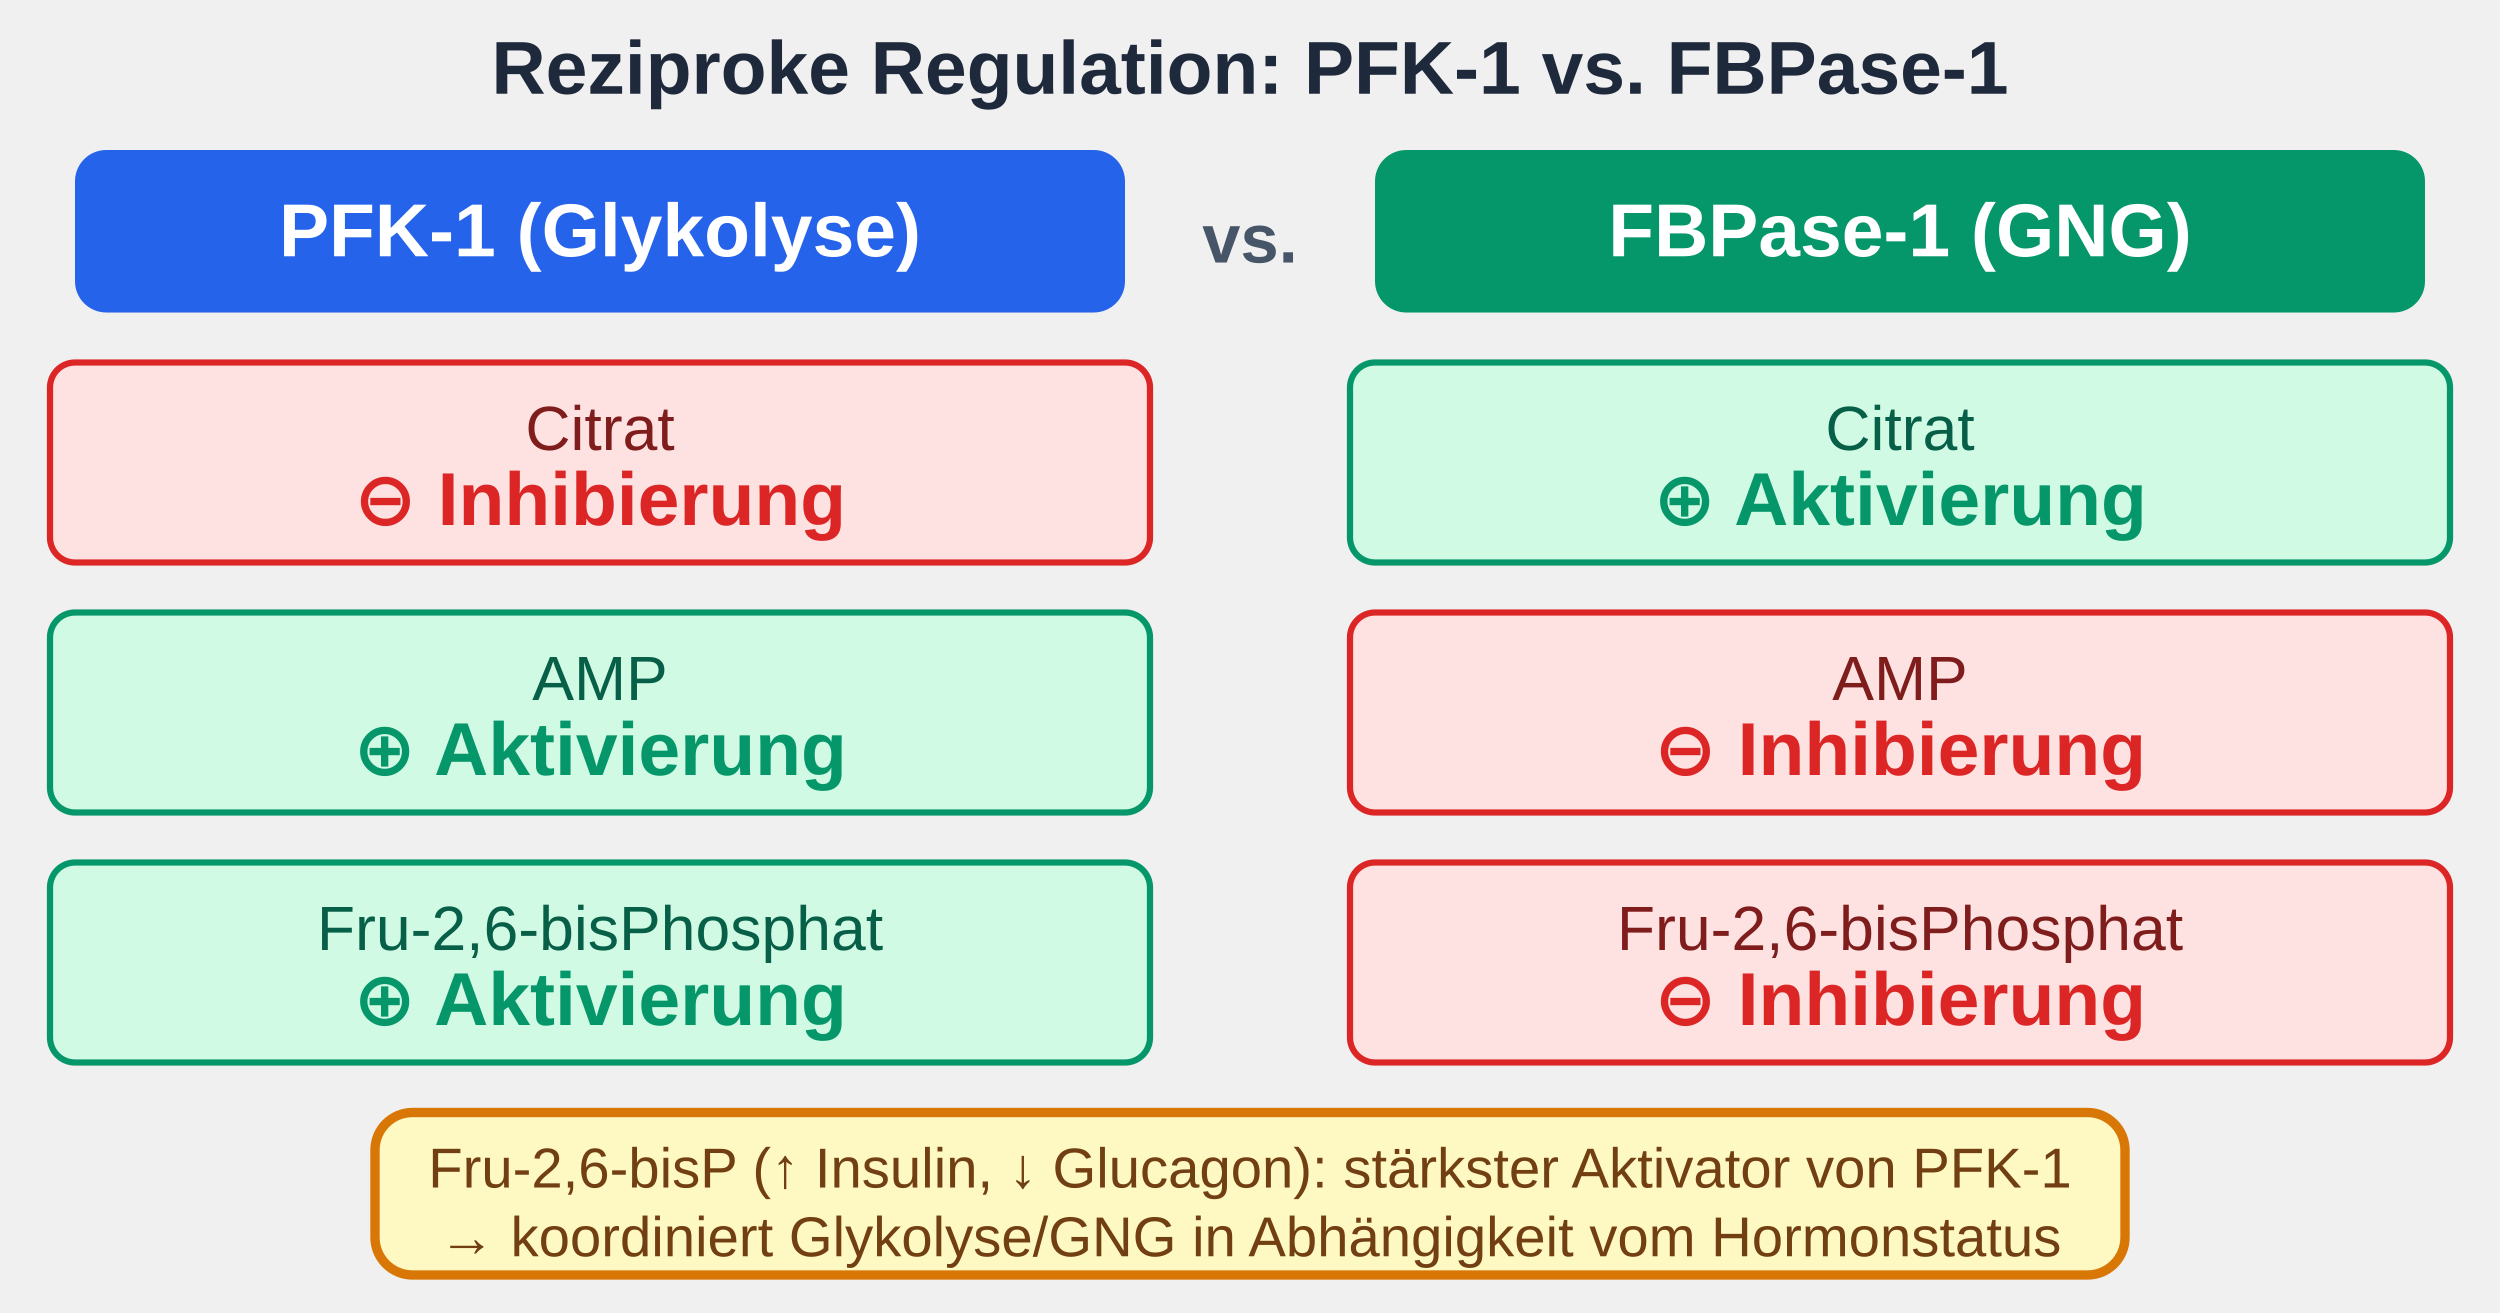
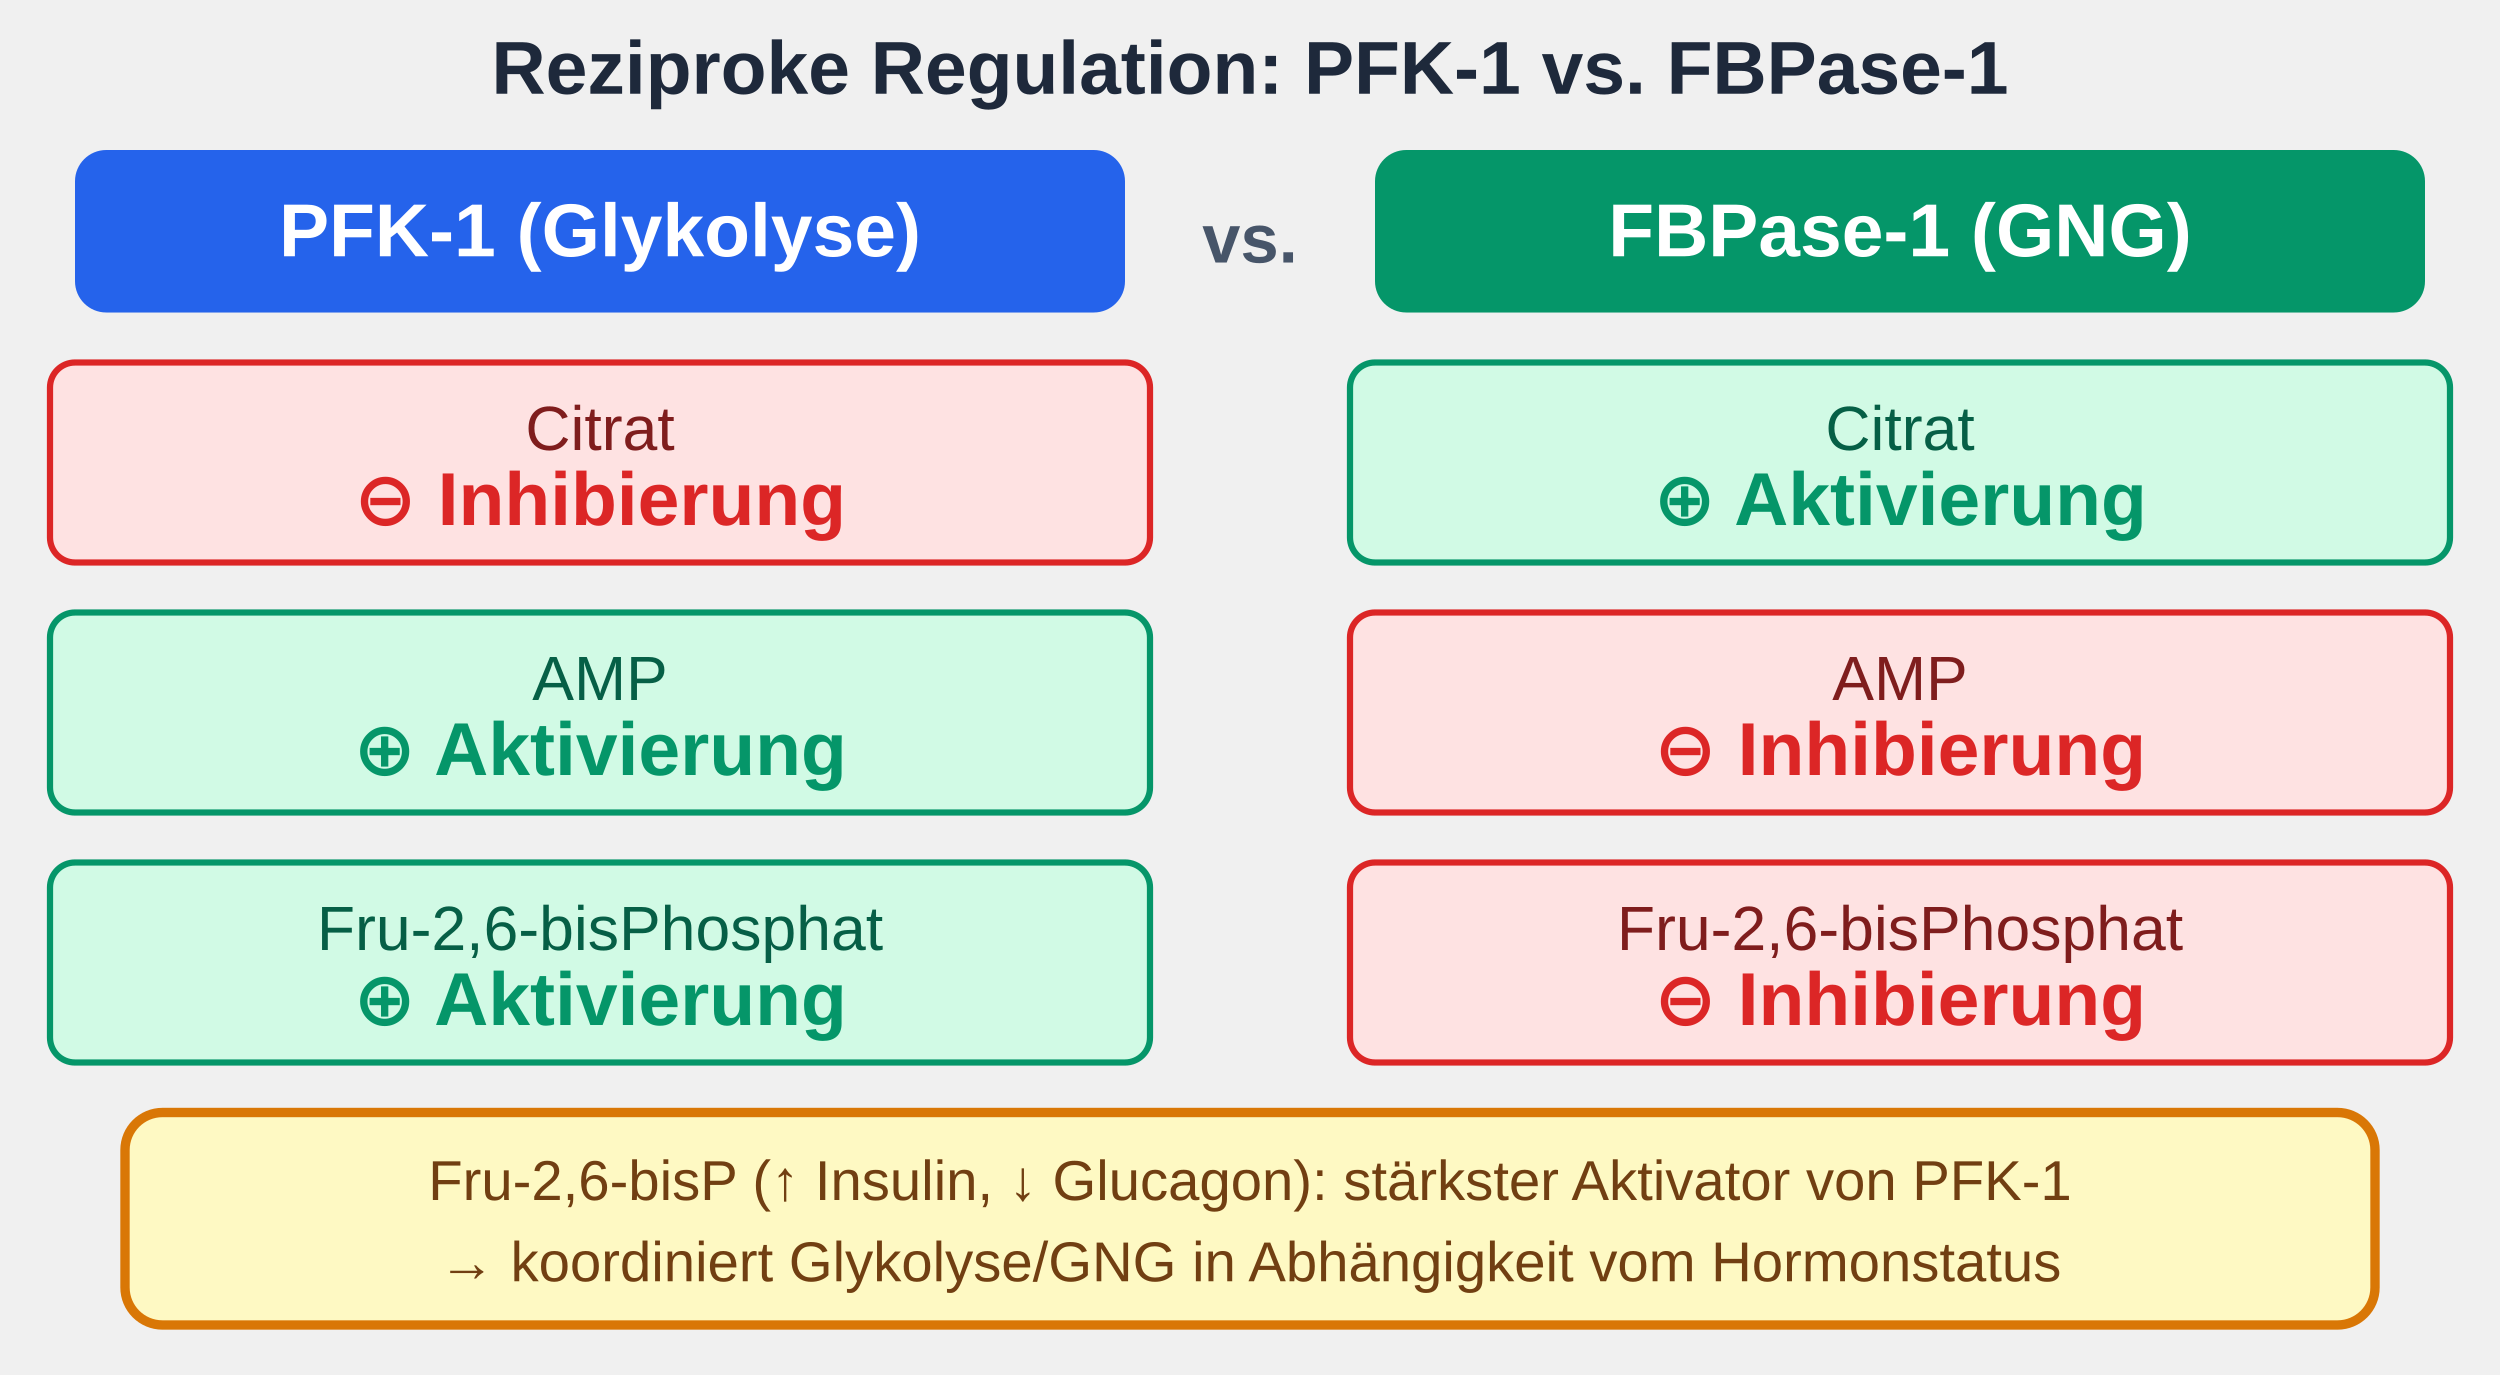
- <svg xmlns="http://www.w3.org/2000/svg" width="400" height="210" viewBox="0 0 400 210">
+ <svg xmlns="http://www.w3.org/2000/svg" width="400" height="220" viewBox="0 0 400 220">
  <rect width="400" height="210" fill="none" />
  <text x="200" y="15" text-anchor="middle" font-family="Arial, sans-serif" font-size="12" font-weight="bold" fill="#1e293b">Reziproke Regulation: PFK-1 vs. FBPase-1</text>
  <rect x="12" y="24" width="168" height="26" rx="5" fill="#2563eb" stroke="#1d4ed8" stroke-width="0" />
  <text x="96" y="41" text-anchor="middle" font-family="Arial, sans-serif" font-size="12" font-weight="bold" fill="white">PFK-1  (Glykolyse)</text>
  <rect x="220" y="24" width="168" height="26" rx="5" fill="#059669" stroke="#047857" stroke-width="0" />
  <text x="304" y="41" text-anchor="middle" font-family="Arial, sans-serif" font-size="12" font-weight="bold" fill="white">FBPase-1  (GNG)</text>
  <text x="200" y="42" text-anchor="middle" font-family="Arial, sans-serif" font-size="11" font-weight="bold" fill="#475569">vs.</text>
  <rect x="8" y="58" width="176" height="32" rx="4" fill="#fee2e2" stroke="#dc2626" stroke-width="1" />
  <text x="96" y="72" text-anchor="middle" font-family="Arial, sans-serif" font-size="10" fill="#7f1d1d">Citrat</text>
  <text x="96" y="84" text-anchor="middle" font-family="Arial, sans-serif" font-size="12" font-weight="bold" fill="#dc2626">⊖  Inhibierung</text>
  <rect x="216" y="58" width="176" height="32" rx="4" fill="#d1fae5" stroke="#059669" stroke-width="1" />
  <text x="304" y="72" text-anchor="middle" font-family="Arial, sans-serif" font-size="10" fill="#065f46">Citrat</text>
  <text x="304" y="84" text-anchor="middle" font-family="Arial, sans-serif" font-size="12" font-weight="bold" fill="#059669">⊕  Aktivierung</text>
  <rect x="8" y="98" width="176" height="32" rx="4" fill="#d1fae5" stroke="#059669" stroke-width="1" />
  <text x="96" y="112" text-anchor="middle" font-family="Arial, sans-serif" font-size="10" fill="#065f46">AMP</text>
  <text x="96" y="124" text-anchor="middle" font-family="Arial, sans-serif" font-size="12" font-weight="bold" fill="#059669">⊕  Aktivierung</text>
  <rect x="216" y="98" width="176" height="32" rx="4" fill="#fee2e2" stroke="#dc2626" stroke-width="1" />
  <text x="304" y="112" text-anchor="middle" font-family="Arial, sans-serif" font-size="10" fill="#7f1d1d">AMP</text>
  <text x="304" y="124" text-anchor="middle" font-family="Arial, sans-serif" font-size="12" font-weight="bold" fill="#dc2626">⊖  Inhibierung</text>
  <rect x="8" y="138" width="176" height="32" rx="4" fill="#d1fae5" stroke="#059669" stroke-width="1" />
  <text x="96" y="152" text-anchor="middle" font-family="Arial, sans-serif" font-size="10" fill="#065f46">Fru-2,6-bisPhosphat</text>
  <text x="96" y="164" text-anchor="middle" font-family="Arial, sans-serif" font-size="12" font-weight="bold" fill="#059669">⊕  Aktivierung</text>
  <rect x="216" y="138" width="176" height="32" rx="4" fill="#fee2e2" stroke="#dc2626" stroke-width="1" />
  <text x="304" y="152" text-anchor="middle" font-family="Arial, sans-serif" font-size="10" fill="#7f1d1d">Fru-2,6-bisPhosphat</text>
  <text x="304" y="164" text-anchor="middle" font-family="Arial, sans-serif" font-size="12" font-weight="bold" fill="#dc2626">⊖  Inhibierung</text>
-   <rect x="60" y="178" width="280" height="26" rx="6" fill="#fef9c3" stroke="#d97706" stroke-width="1.5" />
-   <text x="200" y="190" text-anchor="middle" font-family="Arial, sans-serif" font-size="9" fill="#713f12">Fru-2,6-bisP (↑ Insulin, ↓ Glucagon): stärkster Aktivator von PFK-1</text>
-   <text x="200" y="201" text-anchor="middle" font-family="Arial, sans-serif" font-size="9" fill="#713f12">→ koordiniert Glykolyse/GNG in Abhängigkeit vom Hormonstatus</text>
+   <rect x="20" y="178" width="360" height="34" rx="6" fill="#fef9c3" stroke="#d97706" stroke-width="1.5" />
+   <text x="200" y="192" text-anchor="middle" font-family="Arial, sans-serif" font-size="9" fill="#713f12">Fru-2,6-bisP (↑ Insulin, ↓ Glucagon): stärkster Aktivator von PFK-1</text>
+   <text x="200" y="205" text-anchor="middle" font-family="Arial, sans-serif" font-size="9" fill="#713f12">→ koordiniert Glykolyse/GNG in Abhängigkeit vom Hormonstatus</text>
</svg>
